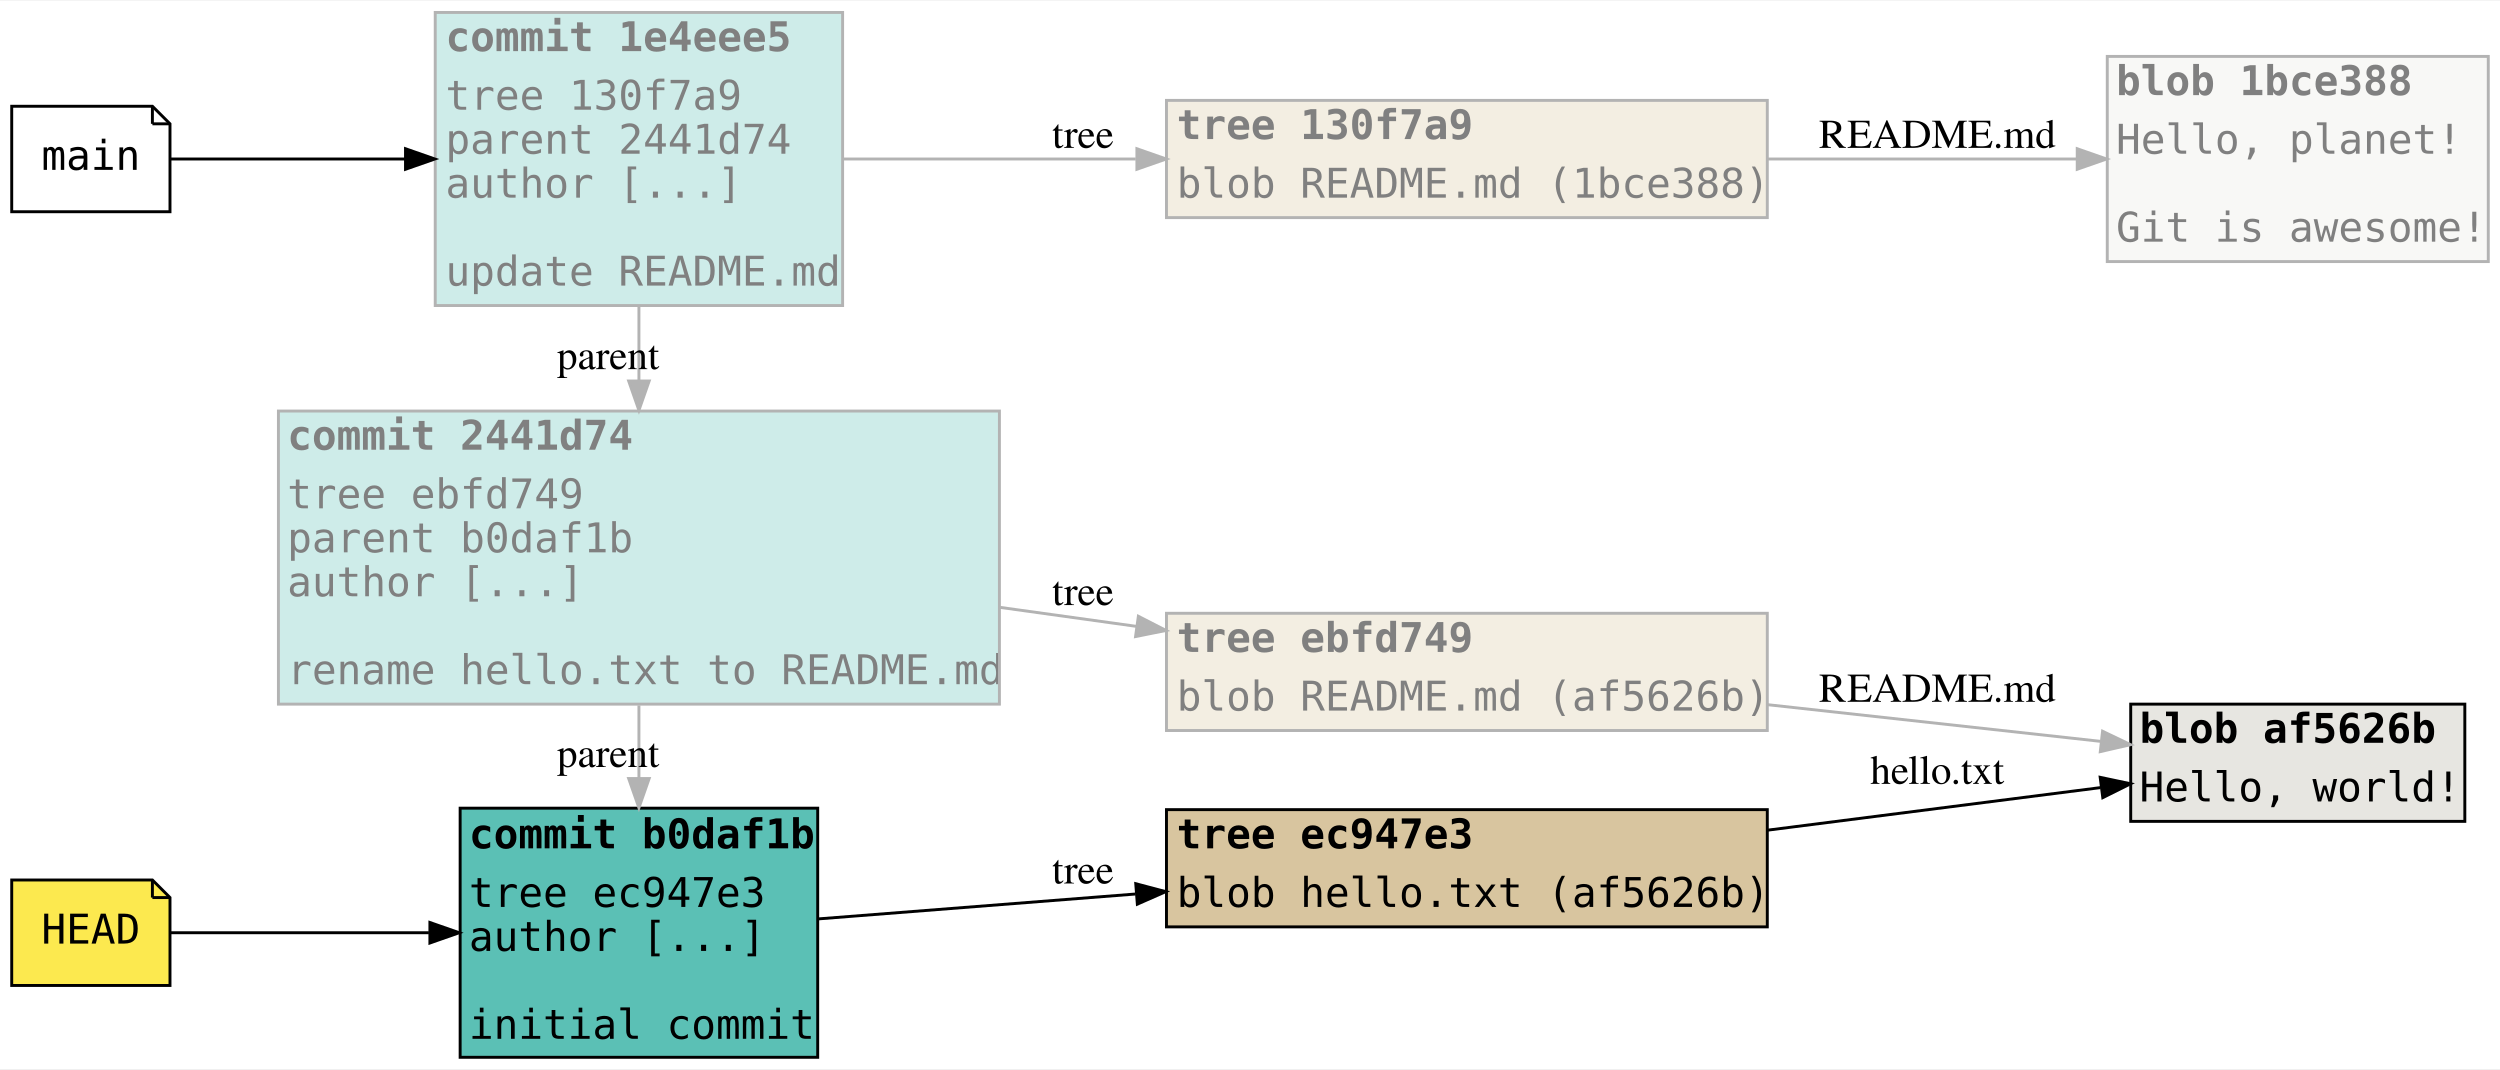
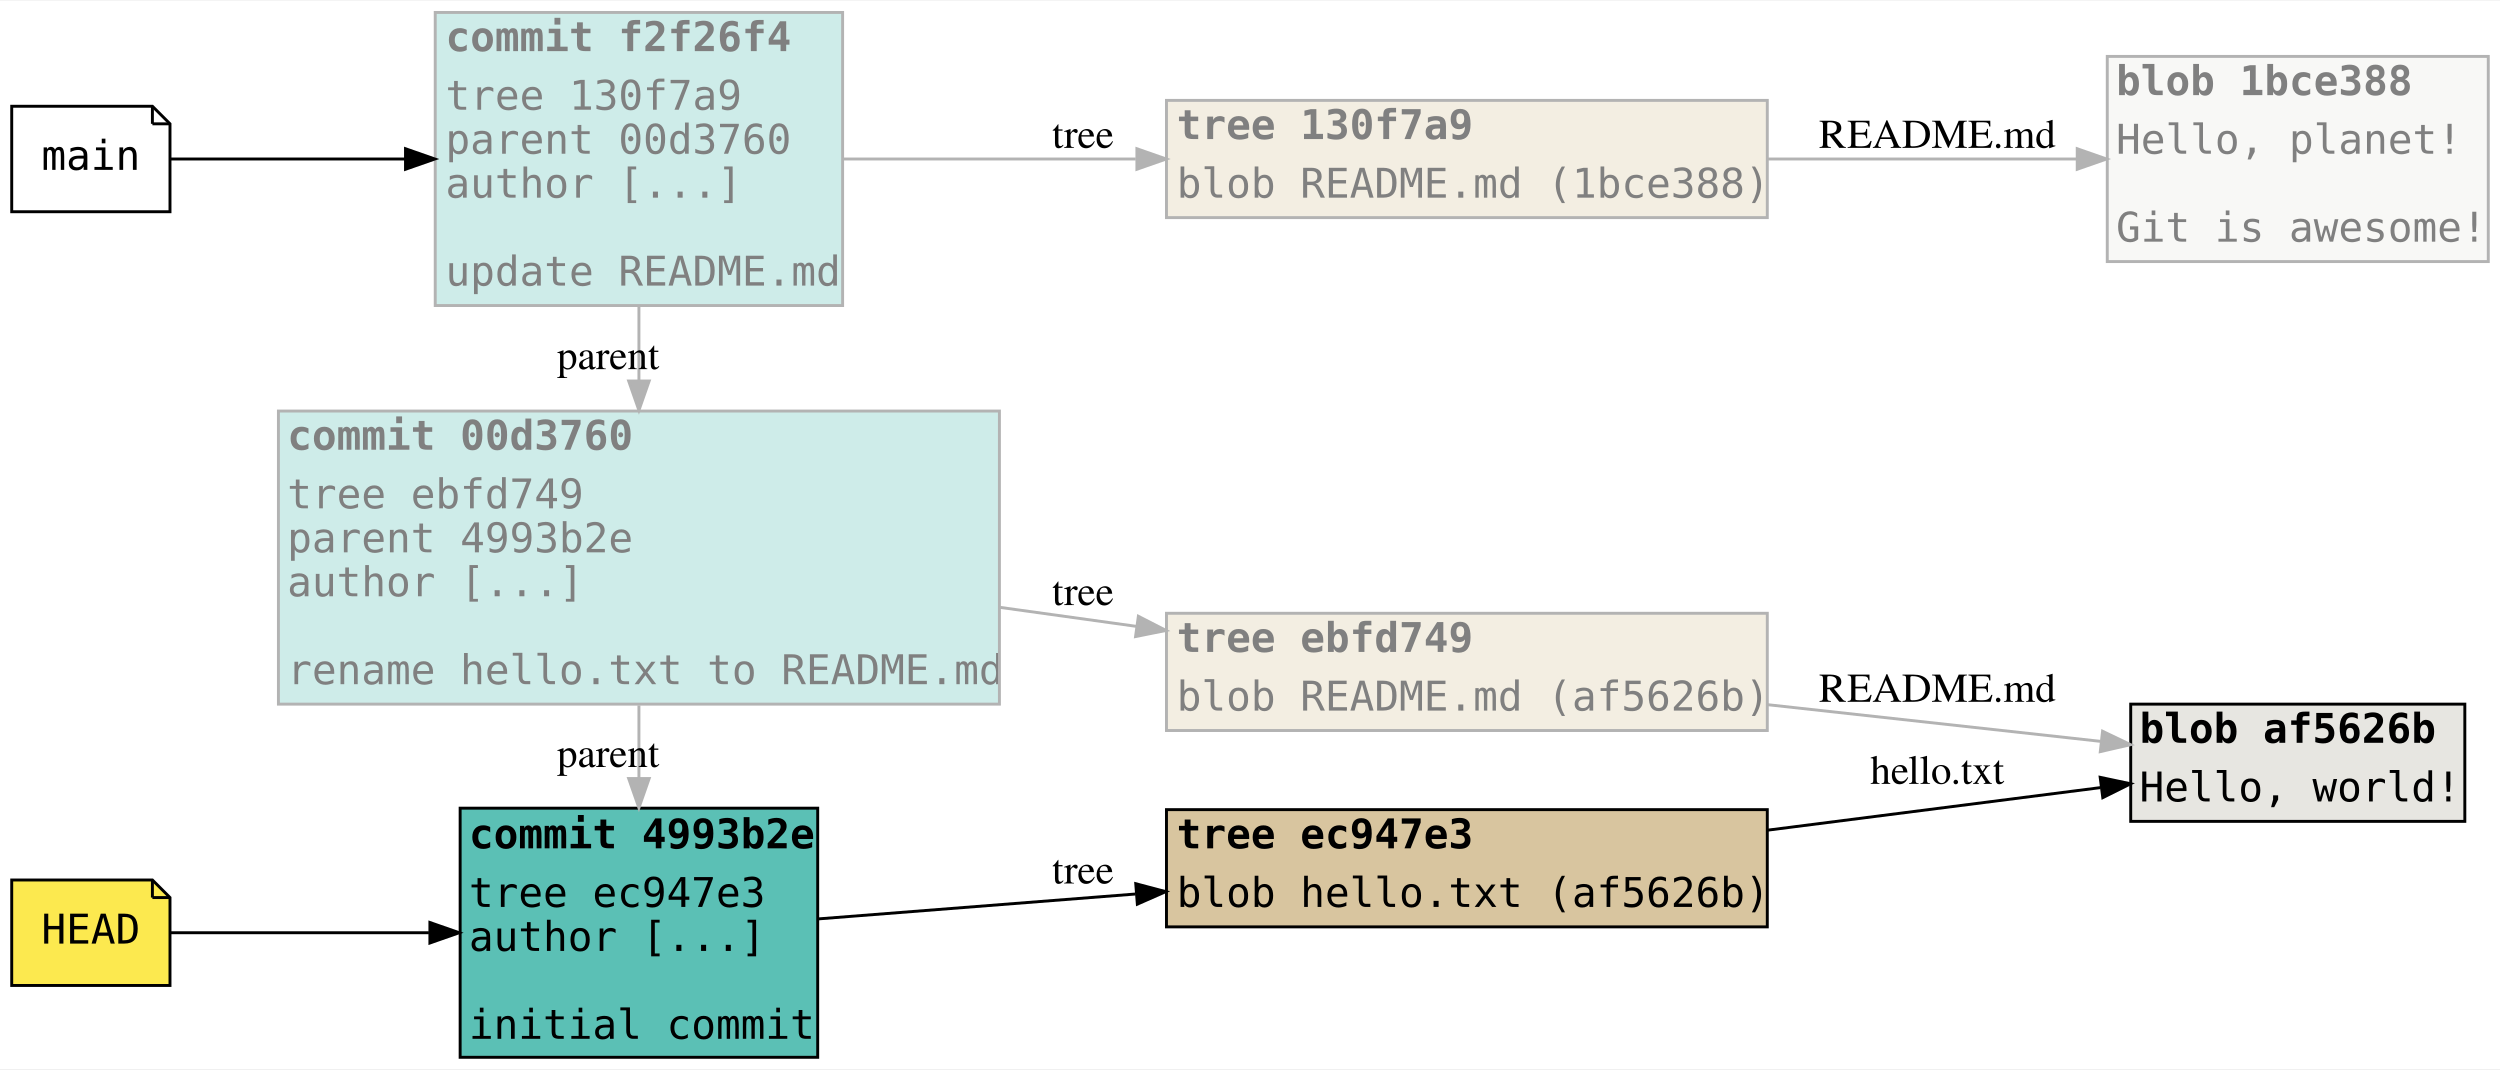
<svg xmlns="http://www.w3.org/2000/svg" width="853pt" height="365pt" viewBox="0.00 0.00 853.00 364.50">
  <g id="graph0" class="graph" transform="scale(1 1) rotate(0) translate(4 360.5)">
    <polygon fill="white" stroke="transparent" points="-4,4 -4,-360.5 849,-360.5 849,4 -4,4" />
    <g id="node1" class="node">
      <polygon fill="#5bc0b5" stroke="transparent" points="153,0 153,-85 275,-85 275,0 153,0" />
-       <text text-anchor="start" x="156" y="-71.3" font-family="monospace" font-weight="bold" font-size="14.00" fill="#000000">commit b0daf1b</text>
+       <text text-anchor="start" x="156" y="-71.3" font-family="monospace" font-weight="bold" font-size="14.00" fill="#000000">commit 4993b2e</text>
      <text text-anchor="start" x="156" y="-51.3" font-family="monospace" font-size="14.00" fill="#000000">tree ec947e3  </text>
      <text text-anchor="start" x="156" y="-36.3" font-family="monospace" font-size="14.00" fill="#000000">author [...]  </text>
      <text text-anchor="start" x="156" y="-21.3" font-family="monospace" font-size="14.00" fill="#000000">              </text>
      <text text-anchor="start" x="156" y="-6.3" font-family="monospace" font-size="14.00" fill="#000000">initial commit</text>
      <polygon fill="none" stroke="#000000" points="153,0 153,-85 275,-85 275,0 153,0" />
    </g>
    <g id="node2" class="node">
      <polygon fill="#d8c59f" stroke="transparent" points="394,-44.5 394,-84.5 599,-84.5 599,-44.5 394,-44.5" />
      <text text-anchor="start" x="397.5" y="-71.3" font-family="monospace" font-weight="bold" font-size="14.00" fill="#000000">tree ec947e3</text>
      <text text-anchor="start" x="397.5" y="-51.3" font-family="monospace" font-size="14.00" fill="#000000">blob hello.txt (af5626b)</text>
      <polygon fill="none" stroke="#000000" points="394,-44.5 394,-84.5 599,-84.5 599,-44.5 394,-44.5" />
    </g>
    <g id="edge1" class="edge">
      <path fill="none" stroke="#000000" d="M275.17,-47.22C306.74,-49.7 346.44,-52.81 383.41,-55.71" />
      <polygon fill="#000000" stroke="#000000" points="383.52,-59.23 393.76,-56.52 384.06,-52.25 383.52,-59.23" />
      <text text-anchor="middle" x="365.5" y="-59.3" font-family="Times,serif" font-size="14.00">tree</text>
    </g>
    <g id="node3" class="node">
      <polygon fill="#e7e6e1" stroke="transparent" points="723,-80.5 723,-120.5 837,-120.5 837,-80.5 723,-80.5" />
      <text text-anchor="start" x="726" y="-107.3" font-family="monospace" font-weight="bold" font-size="14.00" fill="#000000">blob af5626b</text>
      <text text-anchor="start" x="726" y="-87.3" font-family="monospace" font-size="14.00" fill="#000000">Hello, world!</text>
      <polygon fill="none" stroke="#000000" points="723,-80.5 723,-120.5 837,-120.5 837,-80.5 723,-80.5" />
    </g>
    <g id="edge2" class="edge">
      <path fill="none" stroke="#000000" d="M599.13,-77.5C636.95,-82.33 678.86,-87.69 712.71,-92.02" />
      <polygon fill="#000000" stroke="#000000" points="712.58,-95.53 722.94,-93.33 713.47,-88.59 712.58,-95.53" />
      <text text-anchor="middle" x="657" y="-93.3" font-family="Times,serif" font-size="14.00">hello.txt</text>
    </g>
    <g id="node4" class="node">
      <polygon fill="#ceece9" stroke="transparent" points="144.5,-256.5 144.5,-356.5 283.5,-356.5 283.5,-256.5 144.5,-256.5" />
-       <text text-anchor="start" x="148" y="-343.3" font-family="monospace" font-weight="bold" font-size="14.00" fill="#808080">commit 1e4eee5</text>
+       <text text-anchor="start" x="148" y="-343.3" font-family="monospace" font-weight="bold" font-size="14.00" fill="#808080">commit f2f26f4</text>
      <text text-anchor="start" x="148" y="-323.3" font-family="monospace" font-size="14.00" fill="#808080">tree 130f7a9    </text>
-       <text text-anchor="start" x="148" y="-308.3" font-family="monospace" font-size="14.00" fill="#808080">parent 2441d74  </text>
+       <text text-anchor="start" x="148" y="-308.3" font-family="monospace" font-size="14.00" fill="#808080">parent 00d3760  </text>
      <text text-anchor="start" x="148" y="-293.3" font-family="monospace" font-size="14.00" fill="#808080">author [...]    </text>
      <text text-anchor="start" x="148" y="-278.3" font-family="monospace" font-size="14.00" fill="#808080">                </text>
      <text text-anchor="start" x="148" y="-263.3" font-family="monospace" font-size="14.00" fill="#808080">update README.md</text>
      <polygon fill="none" stroke="#b3b3b3" points="144.5,-256.5 144.5,-356.5 283.5,-356.5 283.5,-256.5 144.5,-256.5" />
    </g>
    <g id="node5" class="node">
      <polygon fill="#f3eee2" stroke="transparent" points="394,-286.5 394,-326.5 599,-326.5 599,-286.5 394,-286.5" />
      <text text-anchor="start" x="397.5" y="-313.3" font-family="monospace" font-weight="bold" font-size="14.00" fill="#808080">tree 130f7a9</text>
      <text text-anchor="start" x="397.5" y="-293.3" font-family="monospace" font-size="14.00" fill="#808080">blob README.md (1bce388)</text>
      <polygon fill="none" stroke="#b3b3b3" points="394,-286.5 394,-326.5 599,-326.5 599,-286.5 394,-286.5" />
    </g>
    <g id="edge3" class="edge">
      <path fill="none" stroke="#b3b3b3" d="M283.62,-306.5C313.68,-306.5 349.74,-306.5 383.51,-306.5" />
      <polygon fill="#b3b3b3" stroke="#b3b3b3" points="383.91,-310 393.91,-306.5 383.91,-303 383.91,-310" />
      <text text-anchor="middle" x="365.5" y="-310.3" font-family="Times,serif" font-size="14.00">tree</text>
    </g>
    <g id="node6" class="node">
      <polygon fill="#ceece9" stroke="transparent" points="91,-120.5 91,-220.5 337,-220.5 337,-120.5 91,-120.5" />
-       <text text-anchor="start" x="94" y="-207.3" font-family="monospace" font-weight="bold" font-size="14.00" fill="#808080">commit 2441d74</text>
+       <text text-anchor="start" x="94" y="-207.3" font-family="monospace" font-weight="bold" font-size="14.00" fill="#808080">commit 00d3760</text>
      <text text-anchor="start" x="94" y="-187.3" font-family="monospace" font-size="14.00" fill="#808080">tree ebfd749                 </text>
-       <text text-anchor="start" x="94" y="-172.3" font-family="monospace" font-size="14.00" fill="#808080">parent b0daf1b               </text>
+       <text text-anchor="start" x="94" y="-172.3" font-family="monospace" font-size="14.00" fill="#808080">parent 4993b2e               </text>
      <text text-anchor="start" x="94" y="-157.3" font-family="monospace" font-size="14.00" fill="#808080">author [...]                 </text>
      <text text-anchor="start" x="94" y="-142.3" font-family="monospace" font-size="14.00" fill="#808080">                             </text>
      <text text-anchor="start" x="94" y="-127.3" font-family="monospace" font-size="14.00" fill="#808080">rename hello.txt to README.md</text>
      <polygon fill="none" stroke="#b3b3b3" points="91,-120.5 91,-220.5 337,-220.5 337,-120.5 91,-120.5" />
    </g>
    <g id="edge4" class="edge">
      <path fill="none" stroke="#b3b3b3" d="M214,-256.45C214,-248.17 214,-239.51 214,-231.01" />
      <polygon fill="#b3b3b3" stroke="#b3b3b3" points="217.5,-230.75 214,-220.75 210.5,-230.76 217.5,-230.75" />
      <text text-anchor="middle" x="203.5" y="-234.8" font-family="Times,serif" font-size="14.00">parent</text>
    </g>
    <g id="node7" class="node">
      <polygon fill="#f8f8f6" stroke="transparent" points="715,-271.5 715,-341.5 845,-341.5 845,-271.5 715,-271.5" />
      <text text-anchor="start" x="718" y="-328.3" font-family="monospace" font-weight="bold" font-size="14.00" fill="#808080">blob 1bce388</text>
      <text text-anchor="start" x="718" y="-308.3" font-family="monospace" font-size="14.00" fill="#808080">Hello, planet! </text>
      <text text-anchor="start" x="718" y="-293.3" font-family="monospace" font-size="14.00" fill="#808080">               </text>
      <text text-anchor="start" x="718" y="-278.3" font-family="monospace" font-size="14.00" fill="#808080">Git is awesome!</text>
      <polygon fill="none" stroke="#b3b3b3" points="715,-271.5 715,-341.5 845,-341.5 845,-271.5 715,-271.5" />
    </g>
    <g id="edge5" class="edge">
      <path fill="none" stroke="#b3b3b3" d="M599.13,-306.5C633.94,-306.5 672.23,-306.5 704.5,-306.5" />
      <polygon fill="#b3b3b3" stroke="#b3b3b3" points="704.75,-310 714.75,-306.5 704.75,-303 704.75,-310" />
      <text text-anchor="middle" x="657" y="-310.3" font-family="Times,serif" font-size="14.00">README.md</text>
    </g>
    <g id="edge7" class="edge">
      <path fill="none" stroke="#b3b3b3" d="M214,-120.07C214,-111.94 214,-103.5 214,-95.32" />
      <polygon fill="#b3b3b3" stroke="#b3b3b3" points="217.5,-95.12 214,-85.12 210.5,-95.12 217.5,-95.12" />
      <text text-anchor="middle" x="203.5" y="-99.05" font-family="Times,serif" font-size="14.00">parent</text>
    </g>
    <g id="node8" class="node">
      <polygon fill="#f3eee2" stroke="transparent" points="394,-111.5 394,-151.5 599,-151.5 599,-111.5 394,-111.5" />
      <text text-anchor="start" x="397.5" y="-138.3" font-family="monospace" font-weight="bold" font-size="14.00" fill="#808080">tree ebfd749</text>
      <text text-anchor="start" x="397.5" y="-118.3" font-family="monospace" font-size="14.00" fill="#808080">blob README.md (af5626b)</text>
      <polygon fill="none" stroke="#b3b3b3" points="394,-111.5 394,-151.5 599,-151.5 599,-111.5 394,-111.5" />
    </g>
    <g id="edge6" class="edge">
      <path fill="none" stroke="#b3b3b3" d="M337.22,-153.51C352.72,-151.35 368.52,-149.16 383.84,-147.02" />
      <polygon fill="#b3b3b3" stroke="#b3b3b3" points="384.41,-150.48 393.84,-145.64 383.45,-143.55 384.41,-150.48" />
      <text text-anchor="middle" x="365.5" y="-154.3" font-family="Times,serif" font-size="14.00">tree</text>
    </g>
    <g id="edge8" class="edge">
      <path fill="none" stroke="#b3b3b3" d="M599.13,-120.31C636.95,-116.14 678.86,-111.53 712.71,-107.8" />
      <polygon fill="#b3b3b3" stroke="#b3b3b3" points="713.39,-111.25 722.94,-106.67 712.62,-104.29 713.39,-111.25" />
      <text text-anchor="middle" x="657" y="-121.3" font-family="Times,serif" font-size="14.00">README.md</text>
    </g>
    <g id="node9" class="node">
      <polygon fill="white" stroke="black" points="48,-324.5 0,-324.5 0,-288.5 54,-288.5 54,-318.5 48,-324.5" />
      <polyline fill="none" stroke="black" points="48,-324.5 48,-318.5 " />
      <polyline fill="none" stroke="black" points="54,-318.5 48,-318.5 " />
      <text text-anchor="middle" x="27" y="-302.8" font-family="monospace" font-size="14.00">main</text>
    </g>
    <g id="edge9" class="edge">
      <path fill="none" stroke="black" d="M54.11,-306.5C75.05,-306.5 105.58,-306.5 134.29,-306.5" />
      <polygon fill="black" stroke="black" points="134.36,-310 144.36,-306.5 134.36,-303 134.36,-310" />
    </g>
    <g id="node10" class="node">
      <polygon fill="#fce94f" stroke="black" points="48,-60.5 0,-60.5 0,-24.5 54,-24.5 54,-54.5 48,-60.5" />
      <polyline fill="none" stroke="black" points="48,-60.5 48,-54.5 " />
      <polyline fill="none" stroke="black" points="54,-54.5 48,-54.5 " />
      <text text-anchor="middle" x="27" y="-38.8" font-family="monospace" font-size="14.00">HEAD</text>
    </g>
    <g id="edge10" class="edge">
      <path fill="none" stroke="black" d="M54.11,-42.5C77.02,-42.5 111.41,-42.5 142.34,-42.5" />
      <polygon fill="black" stroke="black" points="142.68,-46 152.68,-42.5 142.68,-39 142.68,-46" />
    </g>
  </g>
</svg>
